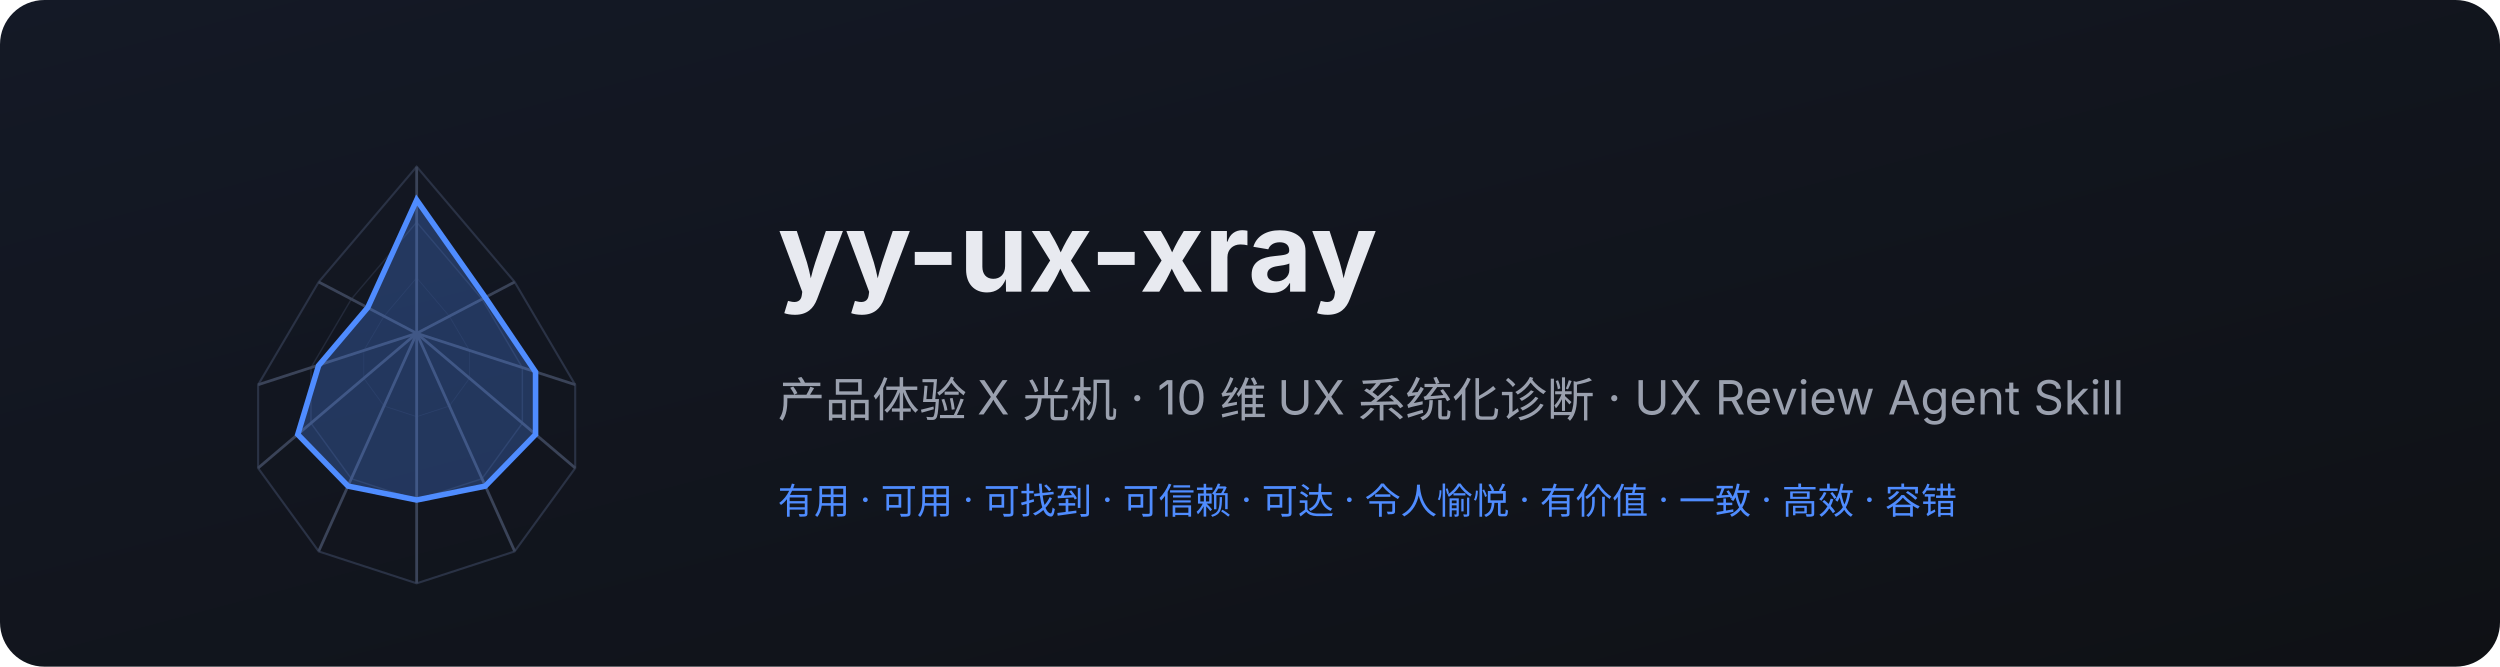
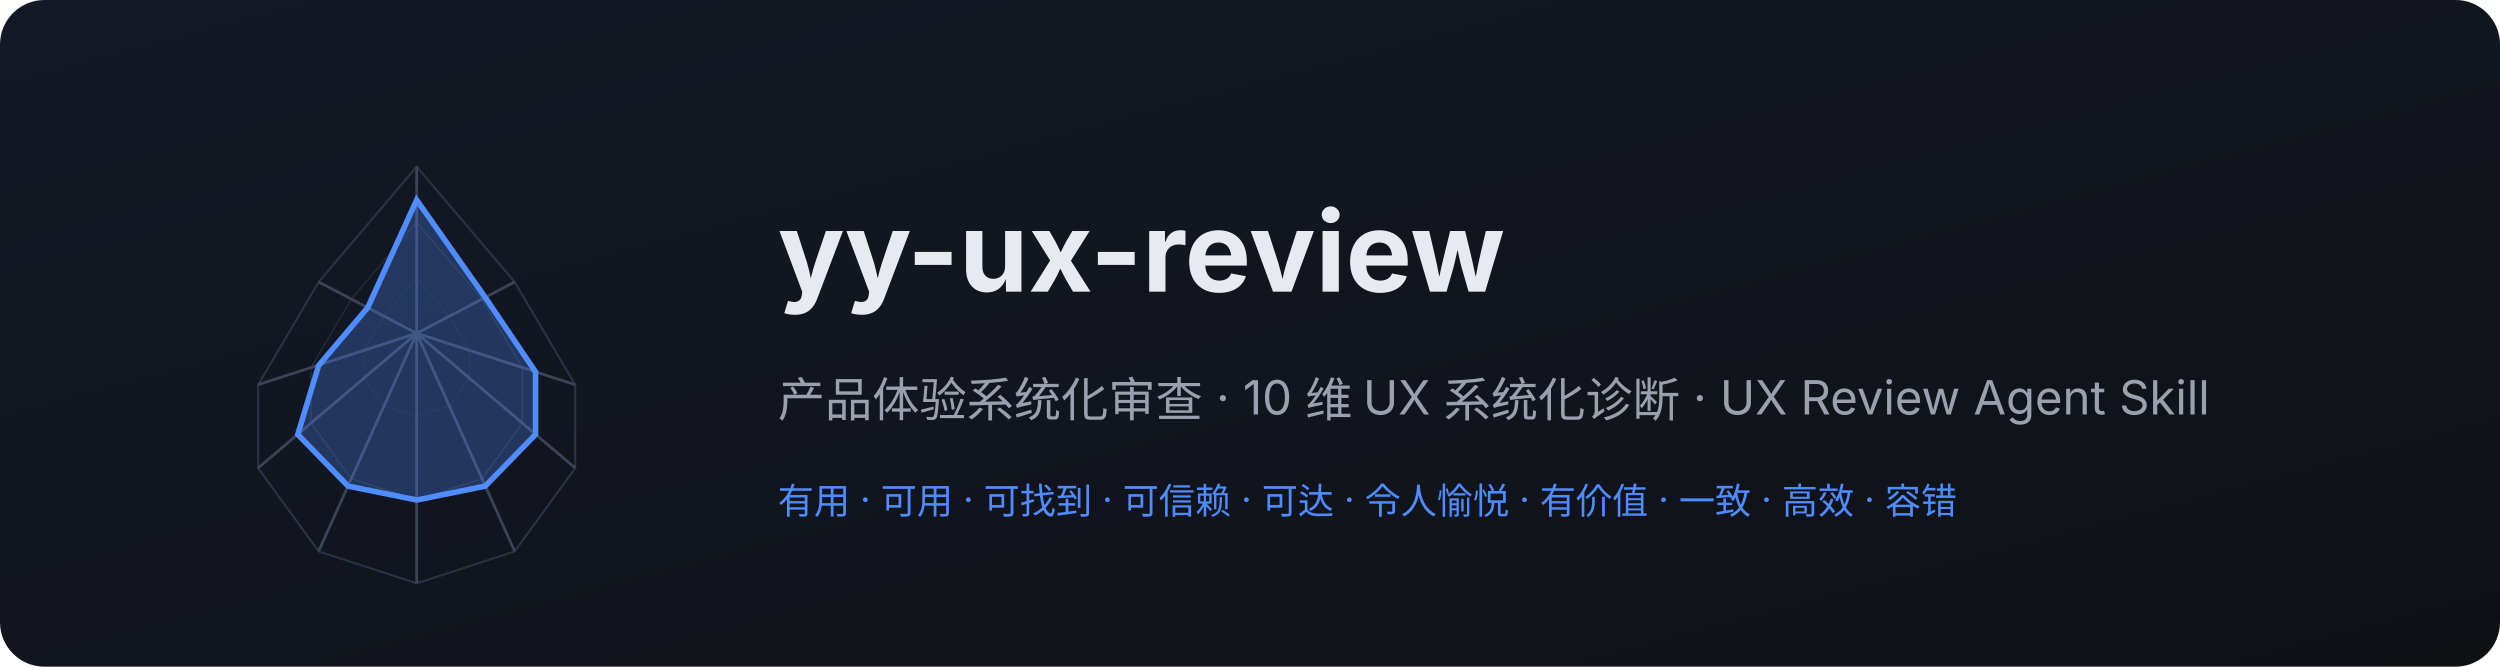
<svg xmlns="http://www.w3.org/2000/svg" width="900" height="240" viewBox="0 0 900 240">
  <defs>
    <linearGradient id="bg" x1="0" y1="0" x2="1" y2="1">
      <stop offset="0" stop-color="#141926" />
      <stop offset="1" stop-color="#0f1115" />
    </linearGradient>
  </defs>
  <rect width="900" height="240" rx="16" fill="url(#bg)" />
  <g transform="translate(150,120)" stroke="#2a3245" fill="none">
    <polygon points="0,-80 47,-24.7 76.1,24.7 76.1,64.7 47,104.7 0,120 -47,104.7 -76.1,64.7 -76.1,24.7 -47,-24.7" transform="scale(0.75)" />
    <polygon points="0,-80 47,-24.7 76.1,24.7 76.1,64.7 47,104.7 0,120 -47,104.7 -76.1,64.7 -76.1,24.7 -47,-24.7" transform="scale(0.5)" opacity=".7" />
    <polygon points="0,-80 47,-24.7 76.1,24.7 76.1,64.7 47,104.7 0,120 -47,104.7 -76.1,64.7 -76.1,24.7 -47,-24.7" transform="scale(0.25)" opacity=".5" />
    <g stroke="#3a4358">
      <line x1="0" y1="0" x2="0" y2="-60" />
      <line x1="0" y1="0" x2="35.3" y2="-18.5" />
      <line x1="0" y1="0" x2="57.1" y2="18.5" />
      <line x1="0" y1="0" x2="57.1" y2="48.5" />
      <line x1="0" y1="0" x2="35.3" y2="78.5" />
      <line x1="0" y1="0" x2="0" y2="90" />
      <line x1="0" y1="0" x2="-35.3" y2="78.5" />
      <line x1="0" y1="0" x2="-57.1" y2="48.5" />
      <line x1="0" y1="0" x2="-57.1" y2="18.5" />
      <line x1="0" y1="0" x2="-35.3" y2="-18.5" />
    </g>
    <polygon fill="rgba(79,140,255,.28)" stroke="#4f8cff" stroke-width="2" points="0,-48 24.7,-12.9 42.8,13.9 42.8,36.4 24.7,55 0,60 -24.7,55 -42.8,36.4 -35.3,11.6 -17.6,-9.3" />
  </g>
-   <text x="280" y="105" font-family="-apple-system,'Segoe UI','PingFang SC','Microsoft YaHei',sans-serif" font-size="40" font-weight="700" fill="#e8eaf0">yy-ux-xray</text>
-   <text x="280" y="150" font-family="-apple-system,'Segoe UI','PingFang SC','Microsoft YaHei',sans-serif" font-size="17" fill="#9aa0ae">产品体验 X 光机 · 10 维 UX 系统化诊断 · UX Review Agent Skill</text>
+   <text x="280" y="105" font-family="-apple-system,'Segoe UI','PingFang SC','Microsoft YaHei',sans-serif" font-size="40" font-weight="700" fill="#e8eaf0">yy-ux-review</text>
+   <text x="280" y="150" font-family="-apple-system,'Segoe UI','PingFang SC','Microsoft YaHei',sans-serif" font-size="17" fill="#9aa0ae">产品体验系统化审查 · 10 维 UX 系统化诊断 · UX Review Agent Skill</text>
  <g font-family="-apple-system,'Segoe UI','PingFang SC','Microsoft YaHei',sans-serif" font-size="13" fill="#4f8cff">
    <text x="280" y="185">有用 · 可用 · 可找到 · 可信赖 · 可达 · 令人愉悦 · 有价值 · 一致 · 高效 · 容错</text>
  </g>
</svg>
